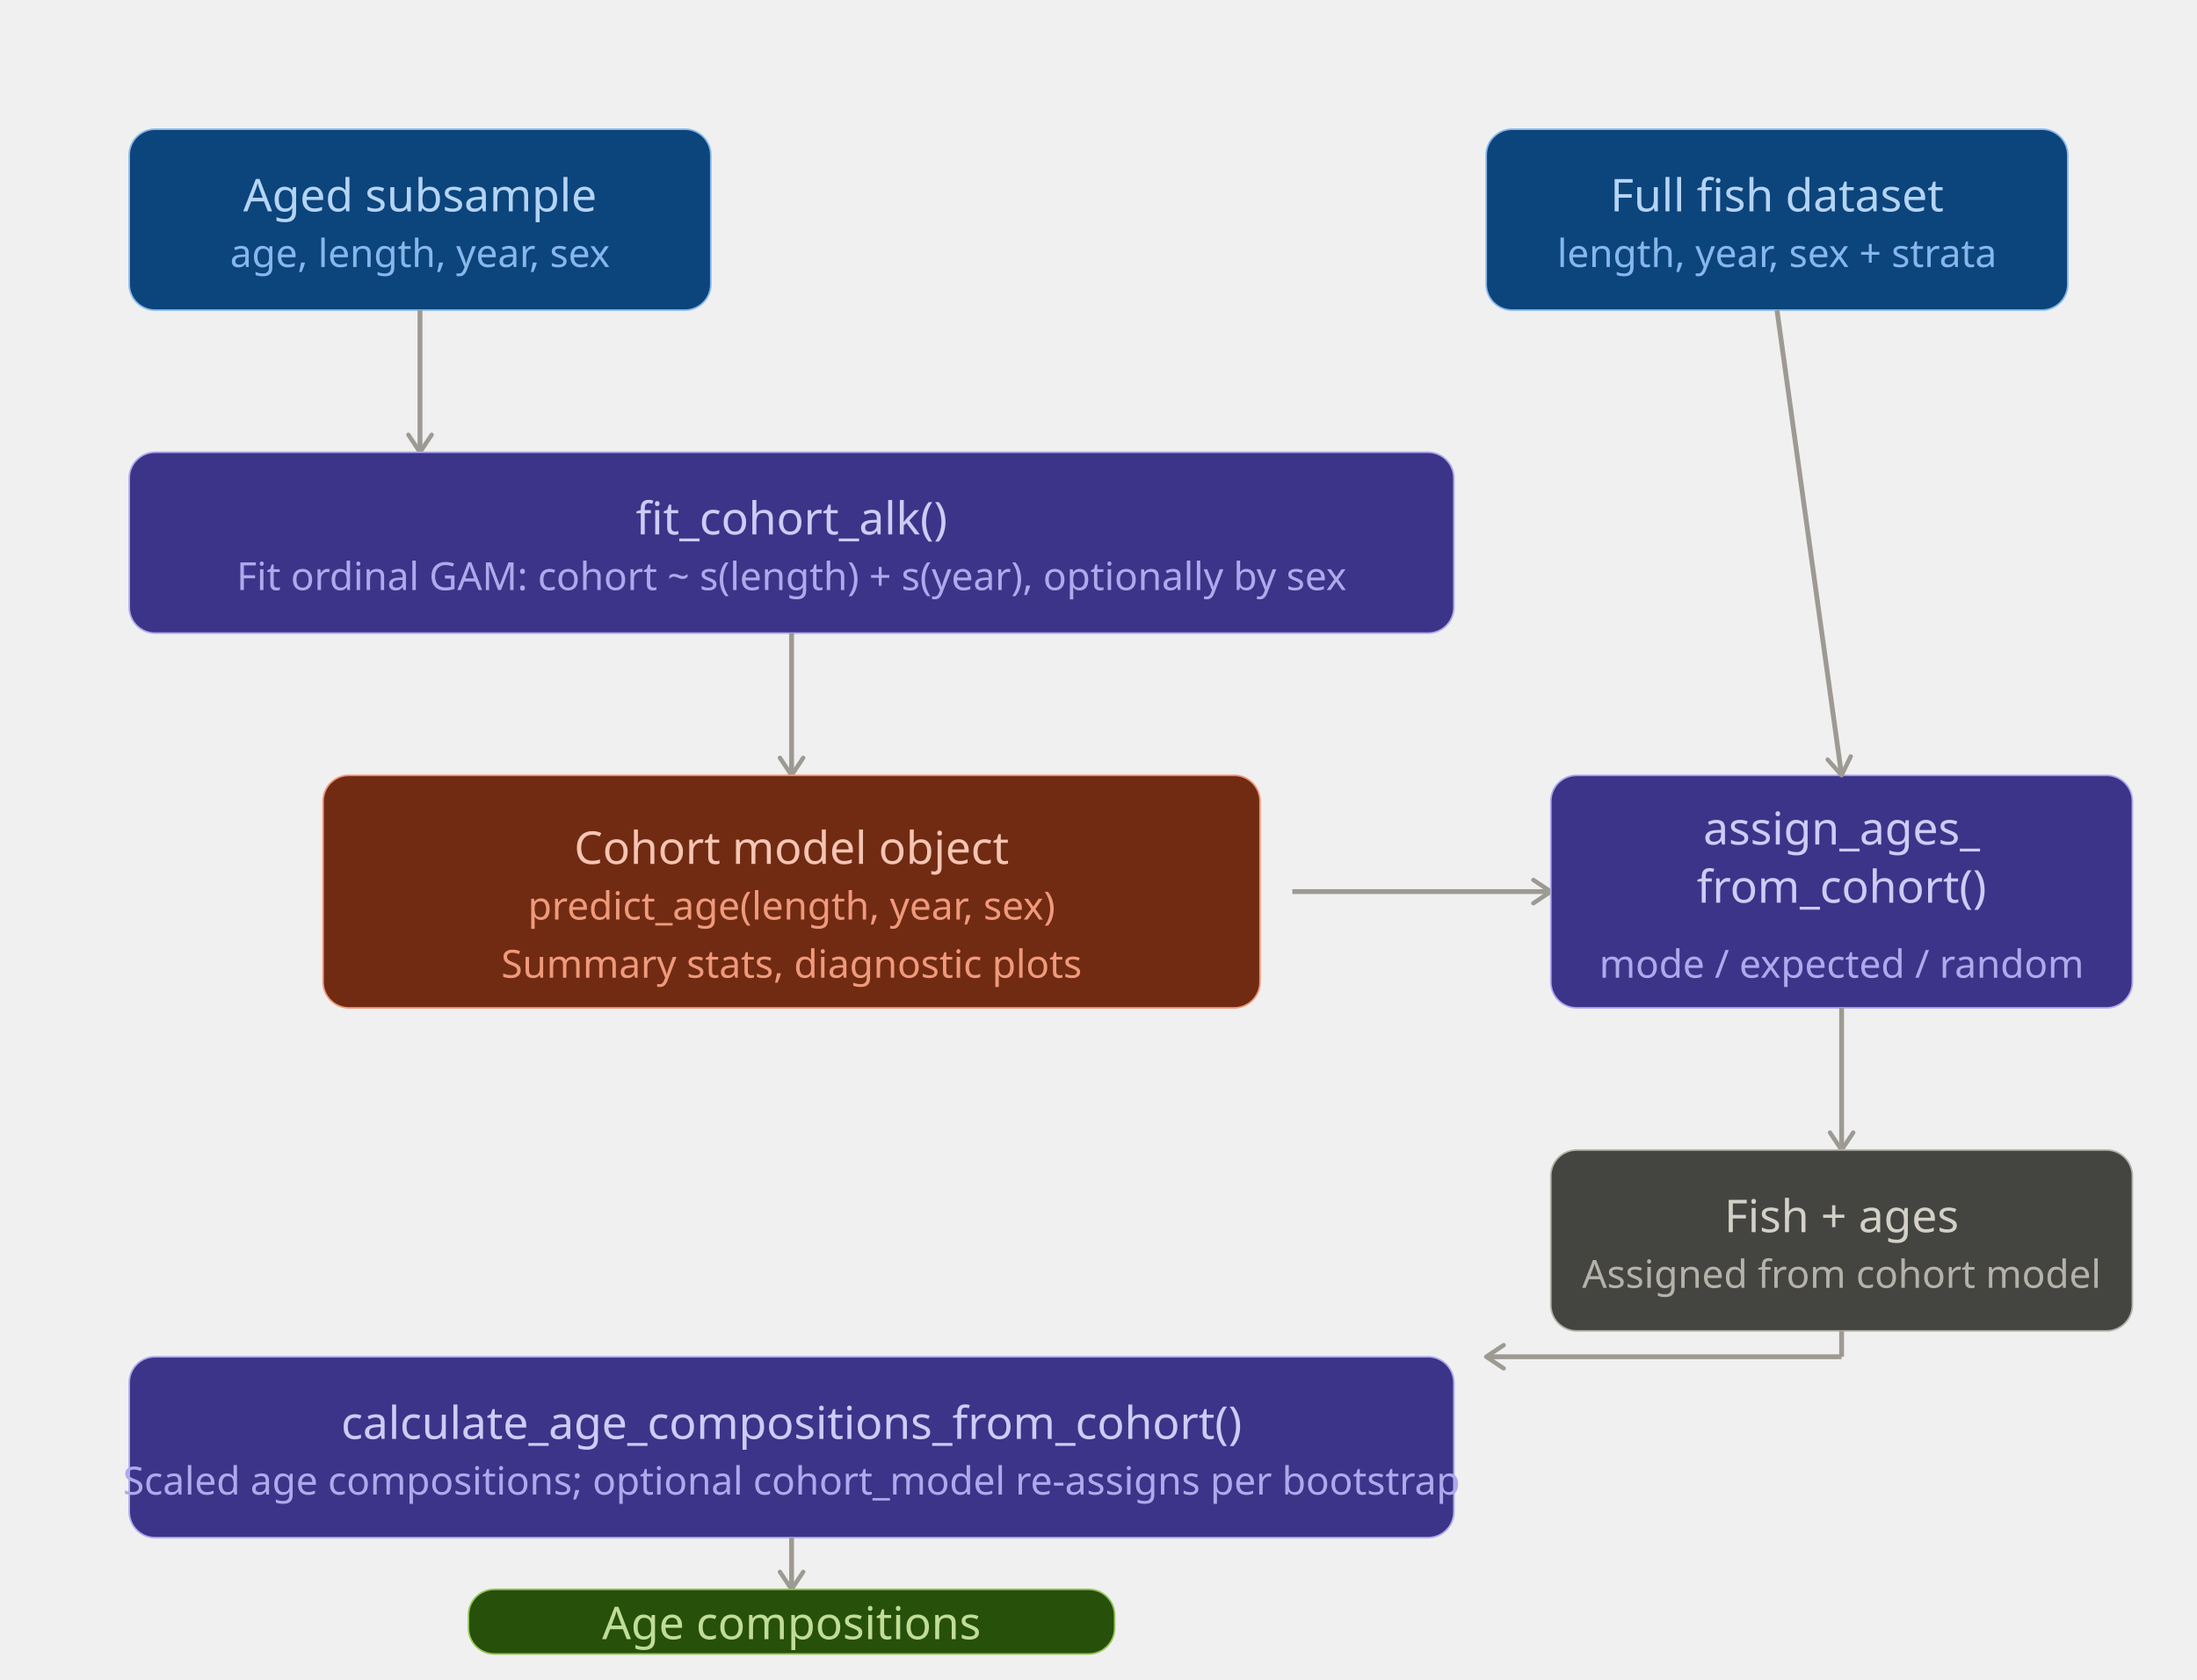
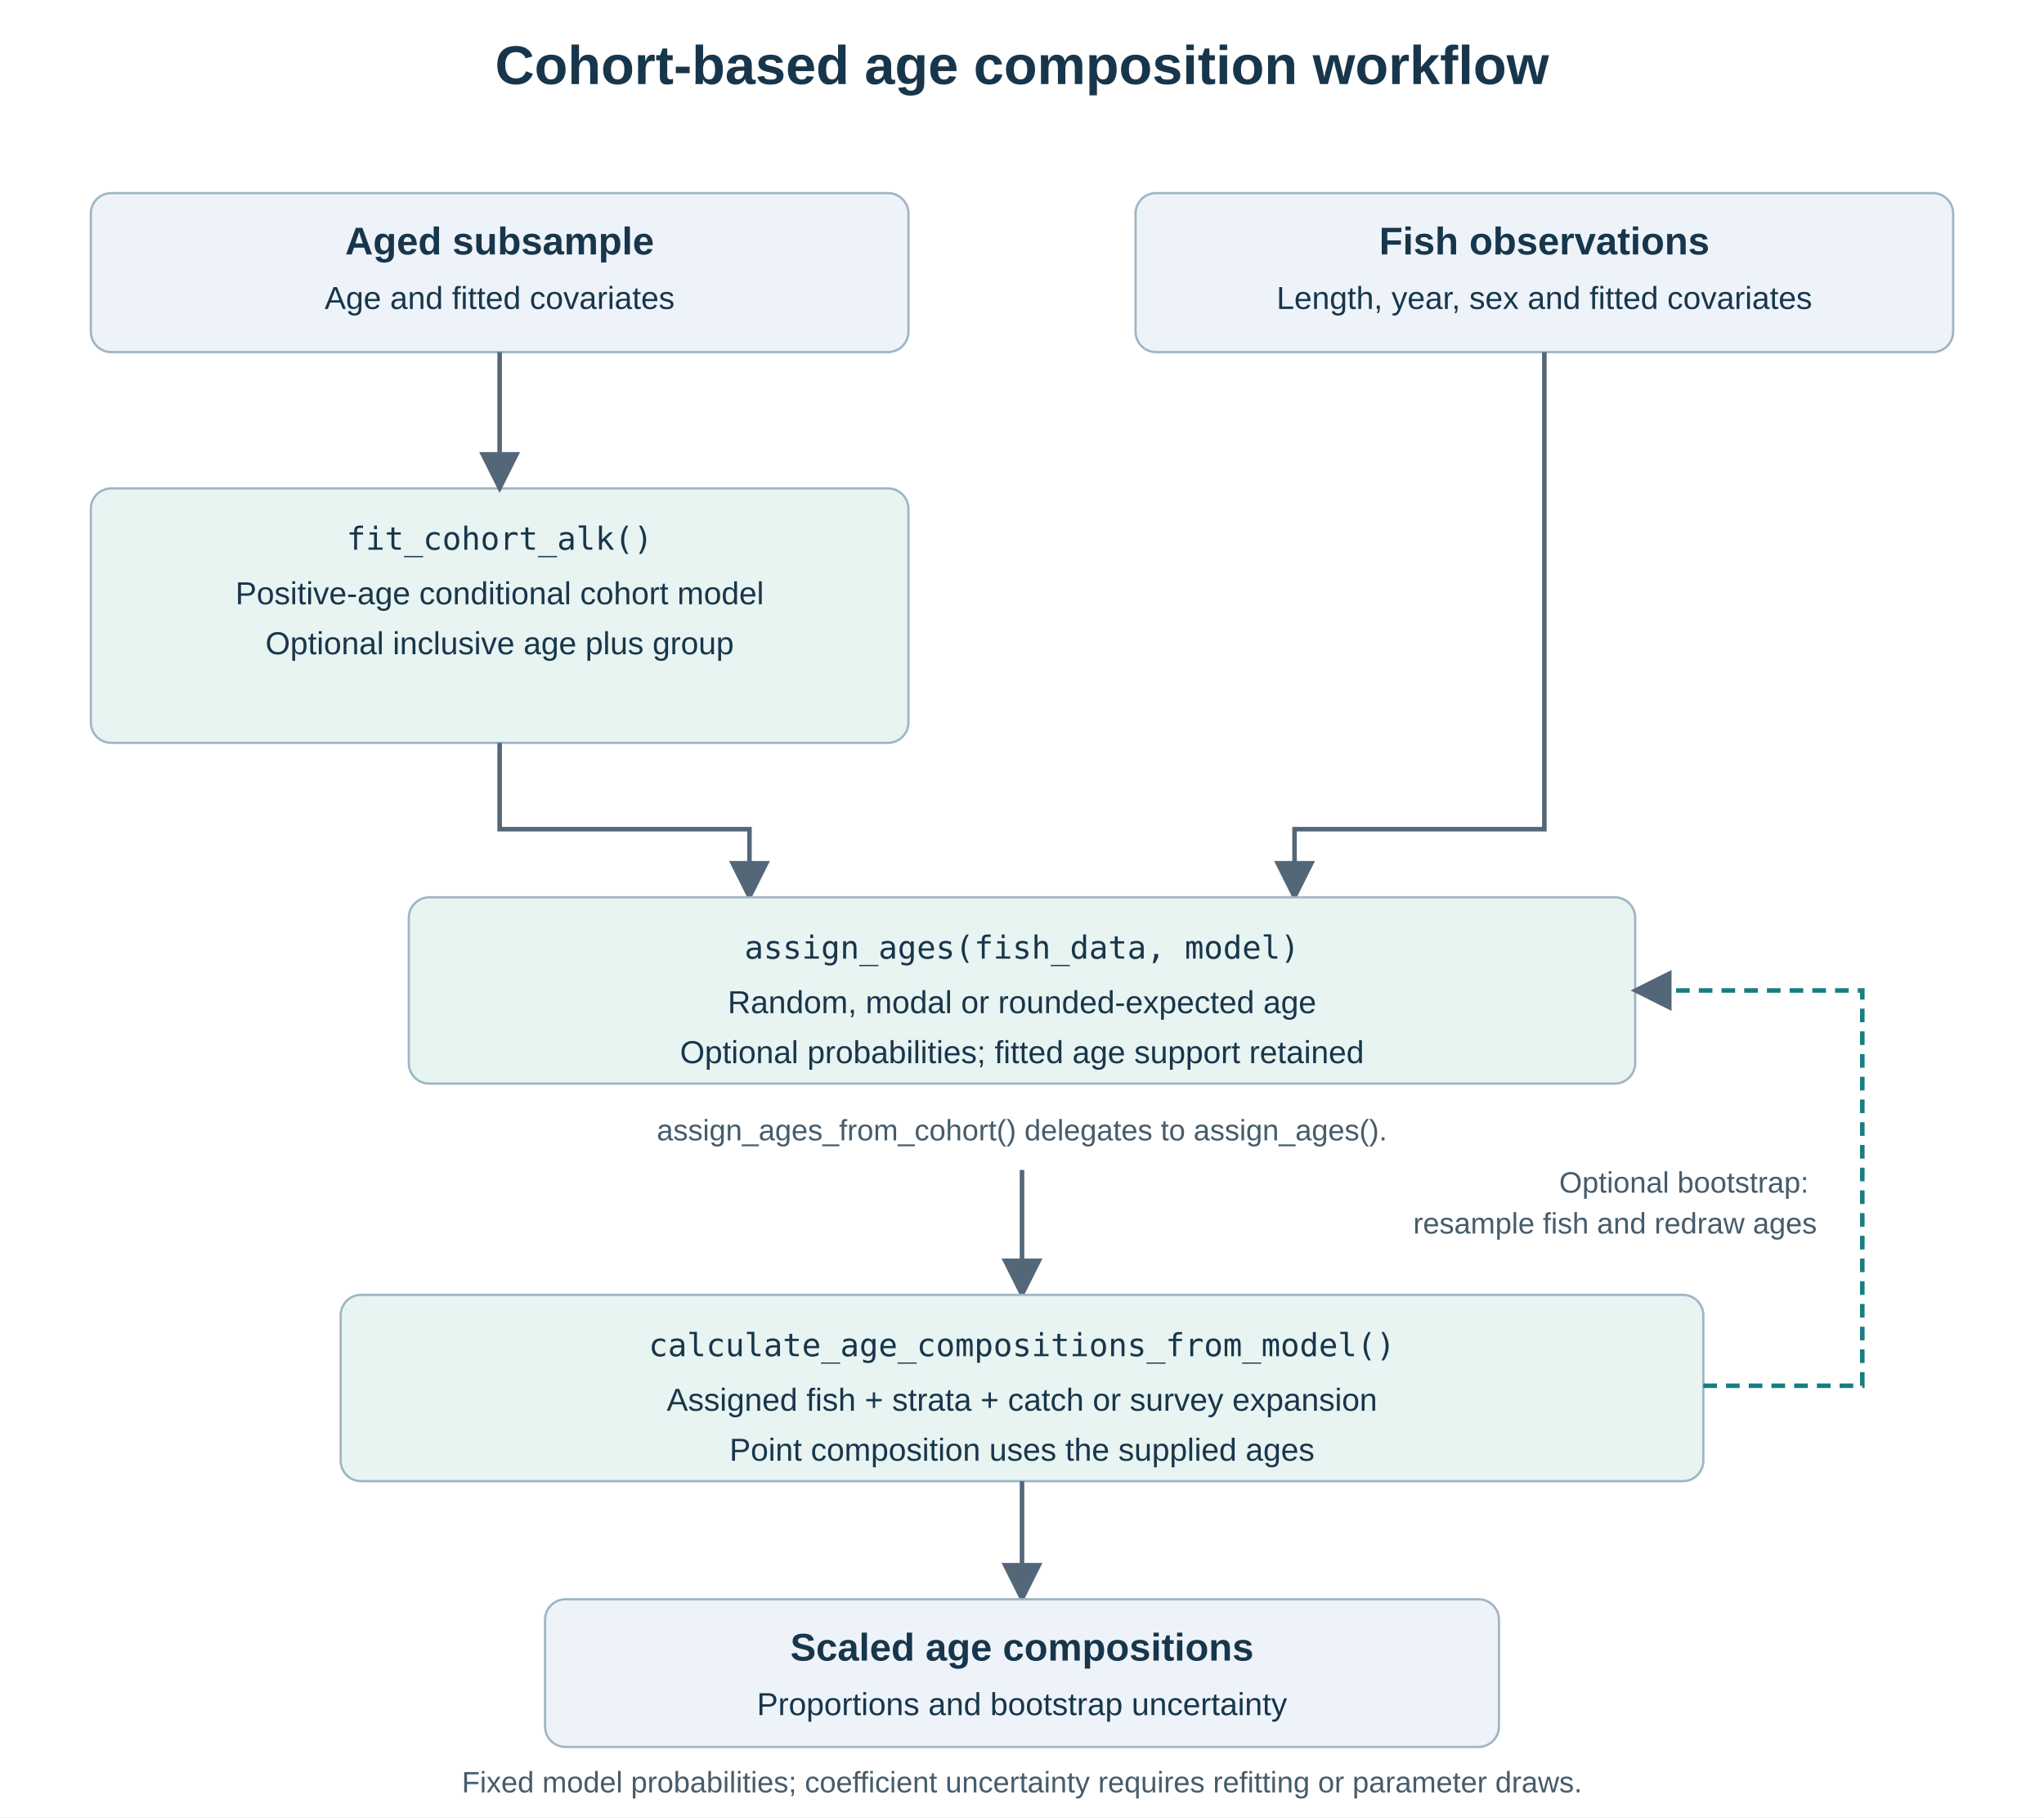
- <svg xmlns="http://www.w3.org/2000/svg" width="100%" viewBox="0 0 680 520" role="img" version="1.1" id="svg79">
-   <defs id="defs9">
-     <marker id="arrow" viewBox="0 0 10 10" refX="8" refY="5" markerWidth="6" markerHeight="6" orient="auto-start-reverse">
-       <path d="M2 1L8 5L2 9" fill="none" stroke="context-stroke" stroke-width="1.5" stroke-linecap="round" stroke-linejoin="round" id="path6" />
+ <svg xmlns="http://www.w3.org/2000/svg" width="900" height="800" viewBox="0 0 900 800" role="img" aria-labelledby="title desc">
+   <defs>
+     <marker id="arrow" markerWidth="9" markerHeight="9" refX="8" refY="4.5" orient="auto">
+       <path d="M0 0L9 4.5L0 9Z" fill="#536779" />
    </marker>
  </defs>
-   <rect x="40" y="40" width="180" height="56" rx="8" style="fill:rgb(12,68,124);stroke:rgb(133,183,235);stroke-width:0.5px;" id="rect11" />
-   <text x="130" y="60" text-anchor="middle" dominant-baseline="central" style="fill:rgb(181,212,244);font-family:sans-serif;font-size:14px;font-weight:500;" id="text13">Aged subsample</text>
-   <text x="130" y="78" text-anchor="middle" dominant-baseline="central" style="fill:rgb(133,183,235);font-family:sans-serif;font-size:12px;" id="text15">age, length, year, sex</text>
-   <rect x="460" y="40" width="180" height="56" rx="8" style="fill:rgb(12,68,124);stroke:rgb(133,183,235);stroke-width:0.5px;" id="rect17" />
-   <text x="550" y="60" text-anchor="middle" dominant-baseline="central" style="fill:rgb(181,212,244);font-family:sans-serif;font-size:14px;font-weight:500;" id="text19">Full fish dataset</text>
-   <text x="550" y="78" text-anchor="middle" dominant-baseline="central" style="fill:rgb(133,183,235);font-family:sans-serif;font-size:12px;" id="text21">length, year, sex + strata</text>
-   <line x1="130" y1="96" x2="130" y2="140" marker-end="url(#arrow)" style="fill:none;stroke:rgb(156,154,146);stroke-width:1.5px;" id="line23" />
-   <rect x="40" y="140" width="410" height="56" rx="8" style="fill:rgb(60,52,137);stroke:rgb(175,169,236);stroke-width:0.5px;" id="rect25" />
-   <text x="245" y="160" text-anchor="middle" dominant-baseline="central" style="fill:rgb(206,203,246);font-family:sans-serif;font-size:14px;font-weight:500;" id="text27">fit_cohort_alk()</text>
-   <text x="245" y="178" text-anchor="middle" dominant-baseline="central" style="fill:rgb(175,169,236);font-family:sans-serif;font-size:12px;" id="text29">Fit ordinal GAM: cohort ~ s(length) + s(year), optionally by sex</text>
-   <line x1="245" y1="196" x2="245" y2="240" marker-end="url(#arrow)" style="fill:none;stroke:rgb(156,154,146);stroke-width:1.5px;" id="line31" />
-   <rect x="100" y="240" width="290" height="72" rx="8" style="fill:rgb(113,43,19);stroke:rgb(240,153,123);stroke-width:0.5px;" id="rect33" />
-   <text x="245" y="262" text-anchor="middle" dominant-baseline="central" style="fill:rgb(245,196,179);font-family:sans-serif;font-size:14px;font-weight:500;" id="text35">Cohort model object</text>
-   <text x="245" y="280" text-anchor="middle" dominant-baseline="central" style="fill:rgb(240,153,123);font-family:sans-serif;font-size:12px;" id="text37">predict_age(length, year, sex)</text>
-   <text x="245" y="298" text-anchor="middle" dominant-baseline="central" style="fill:rgb(240,153,123);font-family:sans-serif;font-size:12px;" id="text39">Summary stats, diagnostic plots</text>
-   <line x1="400" y1="276" x2="480" y2="276" marker-end="url(#arrow)" style="fill:none;stroke:rgb(156,154,146);stroke-width:1.5px;" id="line41" />
-   <rect x="480" y="240" width="180" height="72" rx="8" style="fill:rgb(60,52,137);stroke:rgb(175,169,236);stroke-width:0.5px;" id="rect43" />
-   <text x="570" y="256" text-anchor="middle" dominant-baseline="central" style="fill:rgb(206,203,246);font-family:sans-serif;font-size:14px;font-weight:500;" id="text45">assign_ages_</text>
-   <text x="570" y="274" text-anchor="middle" dominant-baseline="central" style="fill:rgb(206,203,246);font-family:sans-serif;font-size:14px;font-weight:500;" id="text47">from_cohort()</text>
-   <text x="570" y="298" text-anchor="middle" dominant-baseline="central" style="fill:rgb(175,169,236);font-family:sans-serif;font-size:12px;" id="text49">mode / expected / random</text>
-   <line x1="550" y1="96" x2="570" y2="240" marker-end="url(#arrow)" style="fill:none;stroke:rgb(156,154,146);stroke-width:1.5px;" id="line51" />
-   <line x1="570" y1="312" x2="570" y2="356" marker-end="url(#arrow)" style="fill:none;stroke:rgb(156,154,146);stroke-width:1.5px;" id="line53" />
-   <rect x="480" y="356" width="180" height="56" rx="8" style="fill:rgb(68,68,65);stroke:rgb(180,178,169);stroke-width:0.5px;" id="rect55" />
-   <text x="570" y="376" text-anchor="middle" dominant-baseline="central" style="fill:rgb(211,209,199);font-family:sans-serif;font-size:14px;font-weight:500;" id="text57">Fish + ages</text>
-   <text x="570" y="394" text-anchor="middle" dominant-baseline="central" style="fill:rgb(180,178,169);font-family:sans-serif;font-size:12px;" id="text59">Assigned from cohort model</text>
-   <line x1="570" y1="412" x2="570" y2="420" style="fill:none;stroke:rgb(156,154,146);stroke-width:1.5px;" id="line61" />
-   <line x1="570" y1="420" x2="460" y2="420" marker-end="url(#arrow)" style="fill:none;stroke:rgb(156,154,146);stroke-width:1.5px;" id="line63" />
-   <rect x="40" y="420" width="410" height="56" rx="8" style="fill:rgb(60,52,137);stroke:rgb(175,169,236);stroke-width:0.5px;" id="rect65" />
-   <text x="245" y="440" text-anchor="middle" dominant-baseline="central" style="fill:rgb(206,203,246);font-family:sans-serif;font-size:14px;font-weight:500;" id="text67">calculate_age_compositions_from_cohort()</text>
-   <text x="245" y="458" text-anchor="middle" dominant-baseline="central" style="fill:rgb(175,169,236);font-family:sans-serif;font-size:12px;" id="text69">Scaled age compositions; optional cohort_model re-assigns per bootstrap</text>
-   <line x1="245" y1="476" x2="245" y2="492" marker-end="url(#arrow)" style="fill:none;stroke:rgb(156,154,146);stroke-width:1.5px;" id="line71" />
-   <rect x="145" y="492" width="200" height="20" rx="8" style="fill:rgb(39,80,10);stroke:rgb(151,196,89);stroke-width:0.5px;" id="rect73" />
-   <text x="245" y="502" text-anchor="middle" dominant-baseline="central" style="fill:rgb(192,221,151);font-family:sans-serif;font-size:14px;font-weight:500;" id="text75">Age compositions</text>
+   <style>text{font-family:Arial,sans-serif;fill:#18364b}.heading{font-size:24px;font-weight:700}.label{font-size:17px;font-weight:700}.detail{font-size:14px}.code{font-family:Consolas,monospace;font-size:14px}.note{font-size:13px;fill:#465c6b}.arrow{fill:none;stroke:#536779;stroke-width:2;marker-end:url(#arrow)}.loop{fill:none;stroke:#187d80;stroke-width:2;stroke-dasharray:6 4;marker-end:url(#arrow)}</style>
+   <rect width="900" height="800" fill="white" />
+   <text x="450" y="37" class="heading" text-anchor="middle">Cohort-based age composition workflow</text>
+   <rect x="40" y="85" width="360" height="70" rx="9" fill="#edf3f9" stroke="#9fb5c5" />
+   <text x="220" y="112" class="label" text-anchor="middle">Aged subsample</text>
+   <text x="220" y="136" class="detail" text-anchor="middle">Age and fitted covariates</text>
+   <rect x="500" y="85" width="360" height="70" rx="9" fill="#edf3f9" stroke="#9fb5c5" />
+   <text x="680" y="112" class="label" text-anchor="middle">Fish observations</text>
+   <text x="680" y="136" class="detail" text-anchor="middle">Length, year, sex and fitted covariates</text>
+   <rect x="40" y="215" width="360" height="112" rx="9" fill="#e8f4f2" stroke="#9fb5c5" />
+   <text x="220" y="242" class="code" text-anchor="middle">fit_cohort_alk()</text>
+   <text x="220" y="266" class="detail" text-anchor="middle">Positive-age conditional cohort model</text>
+   <text x="220" y="288" class="detail" text-anchor="middle">Optional inclusive age plus group</text>
+   <path class="arrow" d="M220 155V215" />
+   <path class="arrow" d="M220 327V365H330V395" />
+   <path class="arrow" d="M680 155V365H570V395" />
+   <rect x="180" y="395" width="540" height="82" rx="9" fill="#e8f4f2" stroke="#9fb5c5" />
+   <text x="450" y="422" class="code" text-anchor="middle">assign_ages(fish_data, model)</text>
+   <text x="450" y="446" class="detail" text-anchor="middle">Random, modal or rounded-expected age</text>
+   <text x="450" y="468" class="detail" text-anchor="middle">Optional probabilities; fitted age support retained</text>
+   <text x="450" y="502" class="note" text-anchor="middle">assign_ages_from_cohort() delegates to assign_ages().</text>
+   <path class="arrow" d="M450 515V570" />
+   <rect x="150" y="570" width="600" height="82" rx="9" fill="#e8f4f2" stroke="#9fb5c5" />
+   <text x="450" y="597" class="code" text-anchor="middle">calculate_age_compositions_from_model()</text>
+   <text x="450" y="621" class="detail" text-anchor="middle">Assigned fish + strata + catch or survey expansion</text>
+   <text x="450" y="643" class="detail" text-anchor="middle">Point composition uses the supplied ages</text>
+   <path class="arrow" d="M450 652V704" />
+   <rect x="240" y="704" width="420" height="65" rx="9" fill="#edf3f9" stroke="#9fb5c5" />
+   <text x="450" y="731" class="label" text-anchor="middle">Scaled age compositions</text>
+   <text x="450" y="755" class="detail" text-anchor="middle">Proportions and bootstrap uncertainty</text>
+   <path class="loop" d="M750 610H820V436H720" />
+   <text x="800" y="525" class="note" text-anchor="end">
+     <tspan x="800">Optional bootstrap:</tspan>
+     <tspan x="800" dy="18">resample fish and redraw ages</tspan>
+   </text>
+   <text x="450" y="789" class="note" text-anchor="middle">Fixed model probabilities; coefficient uncertainty requires refitting or parameter draws.</text>
</svg>
